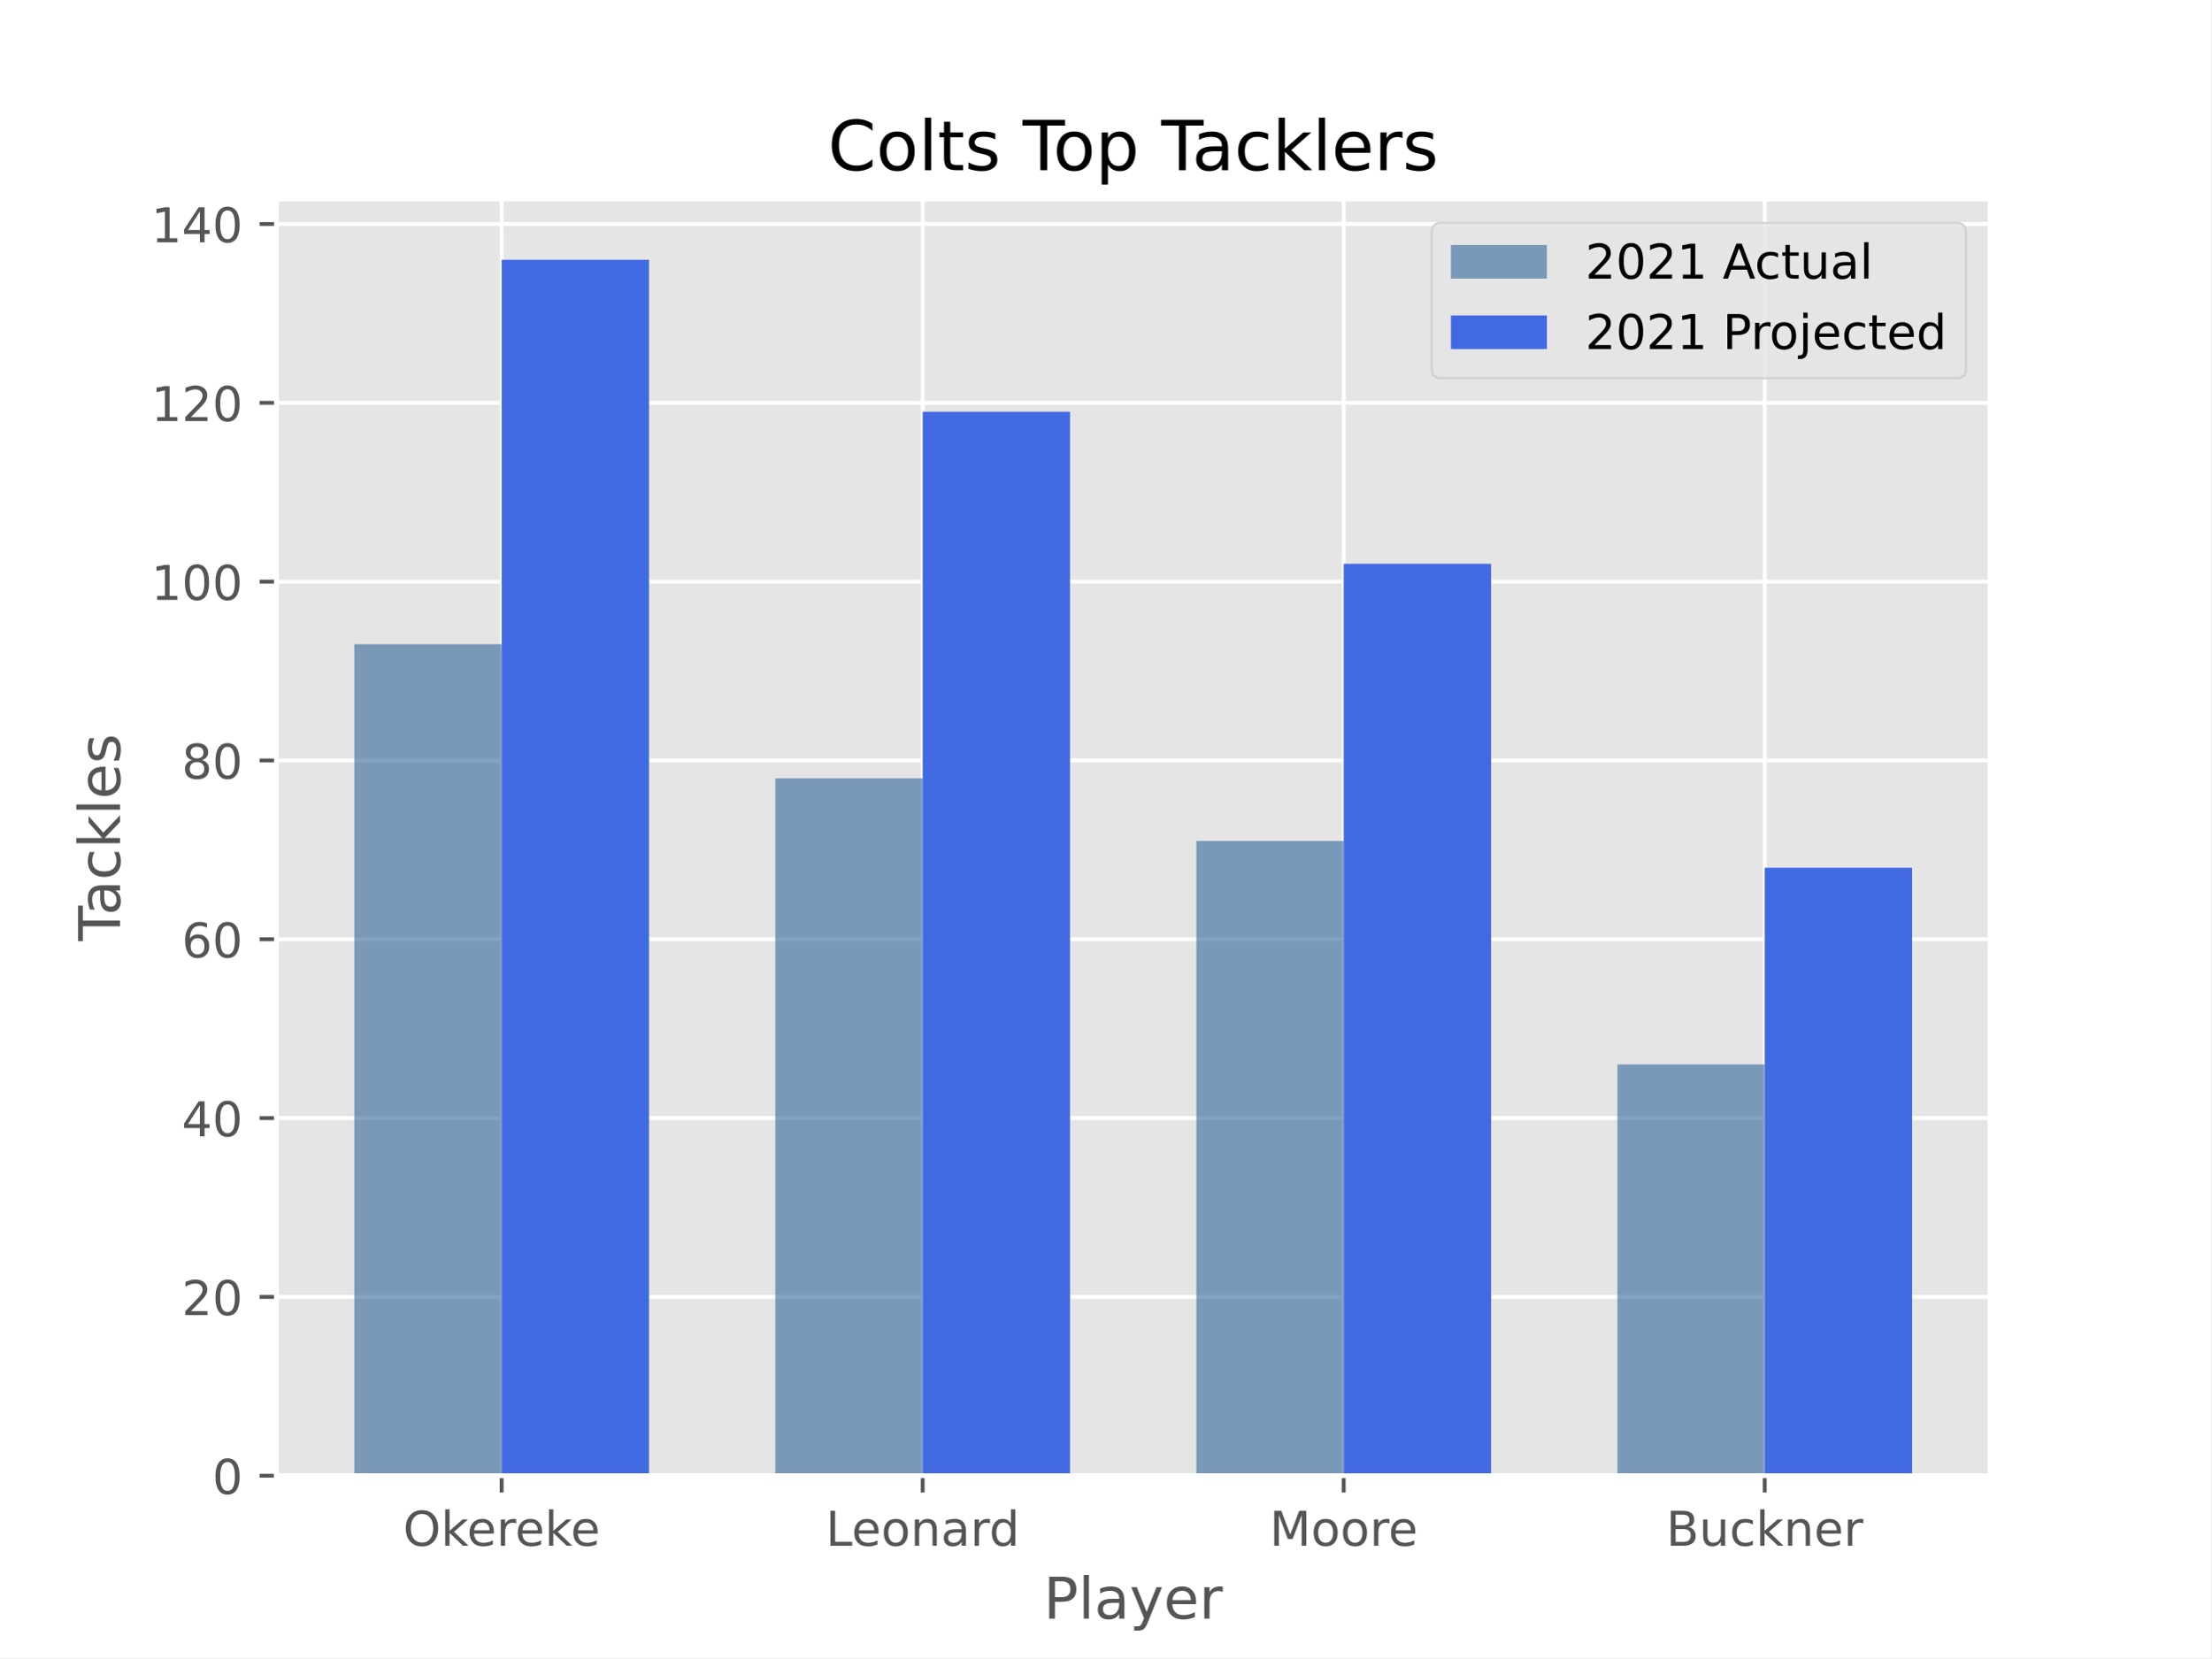
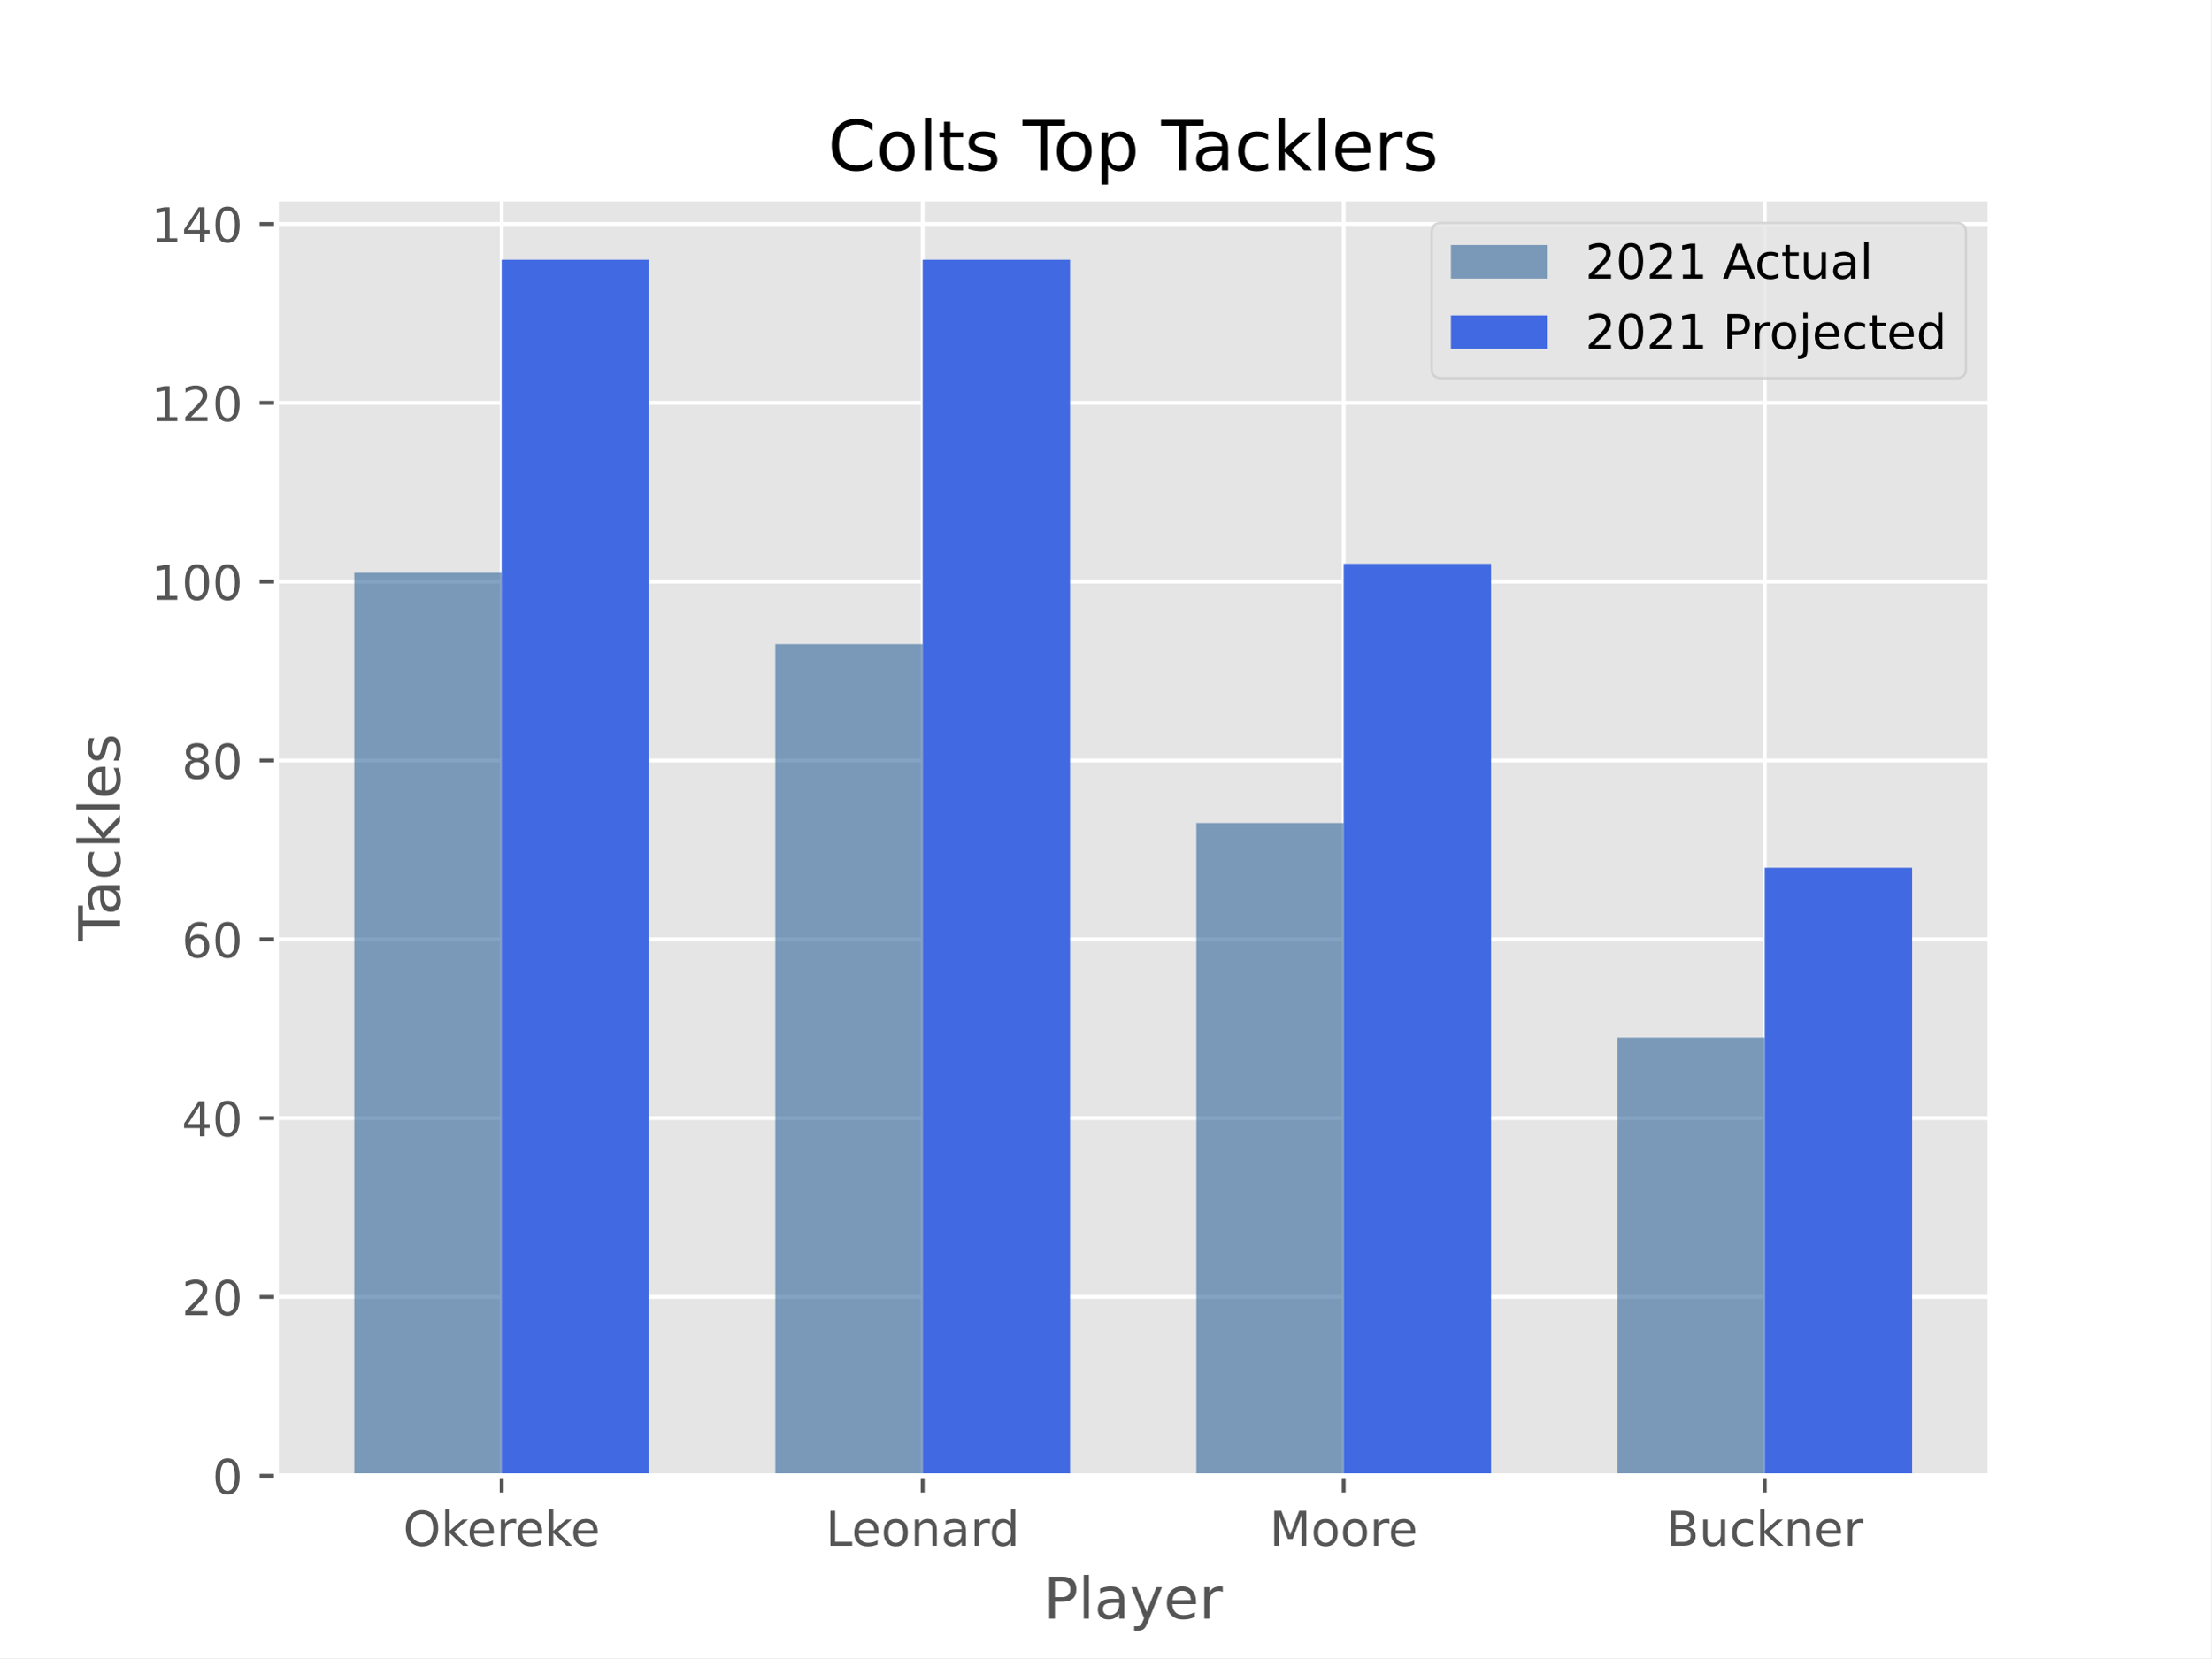
<svg xmlns="http://www.w3.org/2000/svg" xmlns:xlink="http://www.w3.org/1999/xlink" height="345.6pt" version="1.1" viewBox="0 0 460.8 345.6" width="460.8pt">
  <defs>
    <style type="text/css">*{stroke-linecap:butt;stroke-linejoin:round;}</style>
  </defs>
  <g id="figure_1">
    <g id="patch_1">
      <path d="M 0 345.6  L 460.8 345.6  L 460.8 0  L 0 0  z " style="fill:#ffffff;" />
    </g>
    <g id="axes_1">
      <g id="patch_2">
        <path d="M 57.6 307.584  L 414.72 307.584  L 414.72 41.472  L 57.6 41.472  z " style="fill:#e5e5e5;" />
      </g>
      <g id="matplotlib.axis_1">
        <g id="xtick_1">
          <g id="line2d_1">
-             <path clip-path="url(#p58027a2178)" d="M 104.543 307.584  L 104.543 41.472  " style="fill:none;stroke:#ffffff;stroke-linecap:square;stroke-width:0.8;" />
+             <path clip-path="url(#p9609e376b4)" d="M 104.543 307.584  L 104.543 41.472  " style="fill:none;stroke:#ffffff;stroke-linecap:square;stroke-width:0.8;" />
          </g>
          <g id="line2d_2">
            <defs>
-               <path d="M 0 0  L 0 3.5  " id="m2577debb66" style="stroke:#555555;stroke-width:0.8;" />
-             </defs>
-             <g>
-               <use style="fill:#555555;stroke:#555555;stroke-width:0.8;" x="104.543" xlink:href="#m2577debb66" y="307.584" />
+               <path d="M 0 0  L 0 3.5  " id="mc5995ae9bc" style="stroke:#555555;stroke-width:0.8;" />
+             </defs>
+             <g>
+               <use style="fill:#555555;stroke:#555555;stroke-width:0.8;" x="104.543" xlink:href="#mc5995ae9bc" y="307.584" />
            </g>
          </g>
          <g id="text_1">
            <g style="fill:#555555;" transform="translate(84.00657 322.1824)scale(0.1 -0.1)">
              <defs>
                <path d="M 2522 4238  Q 1834 4238 1429 3725  Q 1025 3213 1025 2328  Q 1025 1447 1429 934  Q 1834 422 2522 422  Q 3209 422 3611 934  Q 4013 1447 4013 2328  Q 4013 3213 3611 3725  Q 3209 4238 2522 4238  z M 2522 4750  Q 3503 4750 4090 4092  Q 4678 3434 4678 2328  Q 4678 1225 4090 567  Q 3503 -91 2522 -91  Q 1538 -91 948 565  Q 359 1222 359 2328  Q 359 3434 948 4092  Q 1538 4750 2522 4750  z " id="DejaVuSans-4f" transform="scale(0.015625)" />
                <path d="M 581 4863  L 1159 4863  L 1159 1991  L 2875 3500  L 3609 3500  L 1753 1863  L 3688 0  L 2938 0  L 1159 1709  L 1159 0  L 581 0  L 581 4863  z " id="DejaVuSans-6b" transform="scale(0.015625)" />
                <path d="M 3597 1894  L 3597 1613  L 953 1613  Q 991 1019 1311 708  Q 1631 397 2203 397  Q 2534 397 2845 478  Q 3156 559 3463 722  L 3463 178  Q 3153 47 2828 -22  Q 2503 -91 2169 -91  Q 1331 -91 842 396  Q 353 884 353 1716  Q 353 2575 817 3079  Q 1281 3584 2069 3584  Q 2775 3584 3186 3129  Q 3597 2675 3597 1894  z M 3022 2063  Q 3016 2534 2758 2815  Q 2500 3097 2075 3097  Q 1594 3097 1305 2825  Q 1016 2553 972 2059  L 3022 2063  z " id="DejaVuSans-65" transform="scale(0.015625)" />
                <path d="M 2631 2963  Q 2534 3019 2420 3045  Q 2306 3072 2169 3072  Q 1681 3072 1420 2755  Q 1159 2438 1159 1844  L 1159 0  L 581 0  L 581 3500  L 1159 3500  L 1159 2956  Q 1341 3275 1631 3429  Q 1922 3584 2338 3584  Q 2397 3584 2469 3576  Q 2541 3569 2628 3553  L 2631 2963  z " id="DejaVuSans-72" transform="scale(0.015625)" />
              </defs>
              <use xlink:href="#DejaVuSans-4f" />
              <use x="78.711" xlink:href="#DejaVuSans-6b" />
              <use x="132.996" xlink:href="#DejaVuSans-65" />
              <use x="194.52" xlink:href="#DejaVuSans-72" />
              <use x="233.383" xlink:href="#DejaVuSans-65" />
              <use x="294.906" xlink:href="#DejaVuSans-6b" />
              <use x="349.191" xlink:href="#DejaVuSans-65" />
            </g>
          </g>
        </g>
        <g id="xtick_2">
          <g id="line2d_3">
-             <path clip-path="url(#p58027a2178)" d="M 192.288 307.584  L 192.288 41.472  " style="fill:none;stroke:#ffffff;stroke-linecap:square;stroke-width:0.8;" />
+             <path clip-path="url(#p9609e376b4)" d="M 192.288 307.584  L 192.288 41.472  " style="fill:none;stroke:#ffffff;stroke-linecap:square;stroke-width:0.8;" />
          </g>
          <g id="line2d_4">
            <g>
-               <use style="fill:#555555;stroke:#555555;stroke-width:0.8;" x="192.288" xlink:href="#m2577debb66" y="307.584" />
+               <use style="fill:#555555;stroke:#555555;stroke-width:0.8;" x="192.288" xlink:href="#mc5995ae9bc" y="307.584" />
            </g>
          </g>
          <g id="text_2">
            <g style="fill:#555555;" transform="translate(172.0784 322.1824)scale(0.1 -0.1)">
              <defs>
                <path d="M 628 4666  L 1259 4666  L 1259 531  L 3531 531  L 3531 0  L 628 0  L 628 4666  z " id="DejaVuSans-4c" transform="scale(0.015625)" />
                <path d="M 1959 3097  Q 1497 3097 1228 2736  Q 959 2375 959 1747  Q 959 1119 1226 758  Q 1494 397 1959 397  Q 2419 397 2687 759  Q 2956 1122 2956 1747  Q 2956 2369 2687 2733  Q 2419 3097 1959 3097  z M 1959 3584  Q 2709 3584 3137 3096  Q 3566 2609 3566 1747  Q 3566 888 3137 398  Q 2709 -91 1959 -91  Q 1206 -91 779 398  Q 353 888 353 1747  Q 353 2609 779 3096  Q 1206 3584 1959 3584  z " id="DejaVuSans-6f" transform="scale(0.015625)" />
                <path d="M 3513 2113  L 3513 0  L 2938 0  L 2938 2094  Q 2938 2591 2744 2837  Q 2550 3084 2163 3084  Q 1697 3084 1428 2787  Q 1159 2491 1159 1978  L 1159 0  L 581 0  L 581 3500  L 1159 3500  L 1159 2956  Q 1366 3272 1645 3428  Q 1925 3584 2291 3584  Q 2894 3584 3203 3211  Q 3513 2838 3513 2113  z " id="DejaVuSans-6e" transform="scale(0.015625)" />
                <path d="M 2194 1759  Q 1497 1759 1228 1600  Q 959 1441 959 1056  Q 959 750 1161 570  Q 1363 391 1709 391  Q 2188 391 2477 730  Q 2766 1069 2766 1631  L 2766 1759  L 2194 1759  z M 3341 1997  L 3341 0  L 2766 0  L 2766 531  Q 2569 213 2275 61  Q 1981 -91 1556 -91  Q 1019 -91 701 211  Q 384 513 384 1019  Q 384 1609 779 1909  Q 1175 2209 1959 2209  L 2766 2209  L 2766 2266  Q 2766 2663 2505 2880  Q 2244 3097 1772 3097  Q 1472 3097 1187 3025  Q 903 2953 641 2809  L 641 3341  Q 956 3463 1253 3523  Q 1550 3584 1831 3584  Q 2591 3584 2966 3190  Q 3341 2797 3341 1997  z " id="DejaVuSans-61" transform="scale(0.015625)" />
                <path d="M 2906 2969  L 2906 4863  L 3481 4863  L 3481 0  L 2906 0  L 2906 525  Q 2725 213 2448 61  Q 2172 -91 1784 -91  Q 1150 -91 751 415  Q 353 922 353 1747  Q 353 2572 751 3078  Q 1150 3584 1784 3584  Q 2172 3584 2448 3432  Q 2725 3281 2906 2969  z M 947 1747  Q 947 1113 1208 752  Q 1469 391 1925 391  Q 2381 391 2643 752  Q 2906 1113 2906 1747  Q 2906 2381 2643 2742  Q 2381 3103 1925 3103  Q 1469 3103 1208 2742  Q 947 2381 947 1747  z " id="DejaVuSans-64" transform="scale(0.015625)" />
              </defs>
              <use xlink:href="#DejaVuSans-4c" />
              <use x="53.963" xlink:href="#DejaVuSans-65" />
              <use x="115.486" xlink:href="#DejaVuSans-6f" />
              <use x="176.668" xlink:href="#DejaVuSans-6e" />
              <use x="240.047" xlink:href="#DejaVuSans-61" />
              <use x="301.326" xlink:href="#DejaVuSans-72" />
              <use x="340.689" xlink:href="#DejaVuSans-64" />
            </g>
          </g>
        </g>
        <g id="xtick_3">
          <g id="line2d_5">
-             <path clip-path="url(#p58027a2178)" d="M 280.032 307.584  L 280.032 41.472  " style="fill:none;stroke:#ffffff;stroke-linecap:square;stroke-width:0.8;" />
+             <path clip-path="url(#p9609e376b4)" d="M 280.032 307.584  L 280.032 41.472  " style="fill:none;stroke:#ffffff;stroke-linecap:square;stroke-width:0.8;" />
          </g>
          <g id="line2d_6">
            <g>
-               <use style="fill:#555555;stroke:#555555;stroke-width:0.8;" x="280.032" xlink:href="#m2577debb66" y="307.584" />
+               <use style="fill:#555555;stroke:#555555;stroke-width:0.8;" x="280.032" xlink:href="#mc5995ae9bc" y="307.584" />
            </g>
          </g>
          <g id="text_3">
            <g style="fill:#555555;" transform="translate(264.5799 322.1824)scale(0.1 -0.1)">
              <defs>
                <path d="M 628 4666  L 1569 4666  L 2759 1491  L 3956 4666  L 4897 4666  L 4897 0  L 4281 0  L 4281 4097  L 3078 897  L 2444 897  L 1241 4097  L 1241 0  L 628 0  L 628 4666  z " id="DejaVuSans-4d" transform="scale(0.015625)" />
              </defs>
              <use xlink:href="#DejaVuSans-4d" />
              <use x="86.279" xlink:href="#DejaVuSans-6f" />
              <use x="147.461" xlink:href="#DejaVuSans-6f" />
              <use x="208.643" xlink:href="#DejaVuSans-72" />
              <use x="247.506" xlink:href="#DejaVuSans-65" />
            </g>
          </g>
        </g>
        <g id="xtick_4">
          <g id="line2d_7">
-             <path clip-path="url(#p58027a2178)" d="M 367.777 307.584  L 367.777 41.472  " style="fill:none;stroke:#ffffff;stroke-linecap:square;stroke-width:0.8;" />
+             <path clip-path="url(#p9609e376b4)" d="M 367.777 307.584  L 367.777 41.472  " style="fill:none;stroke:#ffffff;stroke-linecap:square;stroke-width:0.8;" />
          </g>
          <g id="line2d_8">
            <g>
-               <use style="fill:#555555;stroke:#555555;stroke-width:0.8;" x="367.777" xlink:href="#m2577debb66" y="307.584" />
+               <use style="fill:#555555;stroke:#555555;stroke-width:0.8;" x="367.777" xlink:href="#mc5995ae9bc" y="307.584" />
            </g>
          </g>
          <g id="text_4">
            <g style="fill:#555555;" transform="translate(347.2322 322.1824)scale(0.1 -0.1)">
              <defs>
                <path d="M 1259 2228  L 1259 519  L 2272 519  Q 2781 519 3026 730  Q 3272 941 3272 1375  Q 3272 1813 3026 2020  Q 2781 2228 2272 2228  L 1259 2228  z M 1259 4147  L 1259 2741  L 2194 2741  Q 2656 2741 2882 2914  Q 3109 3088 3109 3444  Q 3109 3797 2882 3972  Q 2656 4147 2194 4147  L 1259 4147  z M 628 4666  L 2241 4666  Q 2963 4666 3353 4366  Q 3744 4066 3744 3513  Q 3744 3084 3544 2831  Q 3344 2578 2956 2516  Q 3422 2416 3680 2098  Q 3938 1781 3938 1306  Q 3938 681 3513 340  Q 3088 0 2303 0  L 628 0  L 628 4666  z " id="DejaVuSans-42" transform="scale(0.015625)" />
                <path d="M 544 1381  L 544 3500  L 1119 3500  L 1119 1403  Q 1119 906 1312 657  Q 1506 409 1894 409  Q 2359 409 2629 706  Q 2900 1003 2900 1516  L 2900 3500  L 3475 3500  L 3475 0  L 2900 0  L 2900 538  Q 2691 219 2414 64  Q 2138 -91 1772 -91  Q 1169 -91 856 284  Q 544 659 544 1381  z M 1991 3584  L 1991 3584  z " id="DejaVuSans-75" transform="scale(0.015625)" />
                <path d="M 3122 3366  L 3122 2828  Q 2878 2963 2633 3030  Q 2388 3097 2138 3097  Q 1578 3097 1268 2742  Q 959 2388 959 1747  Q 959 1106 1268 751  Q 1578 397 2138 397  Q 2388 397 2633 464  Q 2878 531 3122 666  L 3122 134  Q 2881 22 2623 -34  Q 2366 -91 2075 -91  Q 1284 -91 818 406  Q 353 903 353 1747  Q 353 2603 823 3093  Q 1294 3584 2113 3584  Q 2378 3584 2631 3529  Q 2884 3475 3122 3366  z " id="DejaVuSans-63" transform="scale(0.015625)" />
              </defs>
              <use xlink:href="#DejaVuSans-42" />
              <use x="68.604" xlink:href="#DejaVuSans-75" />
              <use x="131.982" xlink:href="#DejaVuSans-63" />
              <use x="186.963" xlink:href="#DejaVuSans-6b" />
              <use x="244.873" xlink:href="#DejaVuSans-6e" />
              <use x="308.252" xlink:href="#DejaVuSans-65" />
              <use x="369.775" xlink:href="#DejaVuSans-72" />
            </g>
          </g>
        </g>
        <g id="text_5">
          <g style="fill:#555555;" transform="translate(217.4888 337.3802)scale(0.12 -0.12)">
            <defs>
              <path d="M 1259 4147  L 1259 2394  L 2053 2394  Q 2494 2394 2734 2622  Q 2975 2850 2975 3272  Q 2975 3691 2734 3919  Q 2494 4147 2053 4147  L 1259 4147  z M 628 4666  L 2053 4666  Q 2838 4666 3239 4311  Q 3641 3956 3641 3272  Q 3641 2581 3239 2228  Q 2838 1875 2053 1875  L 1259 1875  L 1259 0  L 628 0  L 628 4666  z " id="DejaVuSans-50" transform="scale(0.015625)" />
              <path d="M 603 4863  L 1178 4863  L 1178 0  L 603 0  L 603 4863  z " id="DejaVuSans-6c" transform="scale(0.015625)" />
              <path d="M 2059 -325  Q 1816 -950 1584 -1140  Q 1353 -1331 966 -1331  L 506 -1331  L 506 -850  L 844 -850  Q 1081 -850 1212 -737  Q 1344 -625 1503 -206  L 1606 56  L 191 3500  L 800 3500  L 1894 763  L 2988 3500  L 3597 3500  L 2059 -325  z " id="DejaVuSans-79" transform="scale(0.015625)" />
            </defs>
            <use xlink:href="#DejaVuSans-50" />
            <use x="60.303" xlink:href="#DejaVuSans-6c" />
            <use x="88.086" xlink:href="#DejaVuSans-61" />
            <use x="149.365" xlink:href="#DejaVuSans-79" />
            <use x="208.545" xlink:href="#DejaVuSans-65" />
            <use x="270.068" xlink:href="#DejaVuSans-72" />
          </g>
        </g>
      </g>
      <g id="matplotlib.axis_2">
        <g id="ytick_1">
          <g id="line2d_9">
-             <path clip-path="url(#p58027a2178)" d="M 57.6 307.584  L 414.72 307.584  " style="fill:none;stroke:#ffffff;stroke-linecap:square;stroke-width:0.8;" />
+             <path clip-path="url(#p9609e376b4)" d="M 57.6 307.584  L 414.72 307.584  " style="fill:none;stroke:#ffffff;stroke-linecap:square;stroke-width:0.8;" />
          </g>
          <g id="line2d_10">
            <defs>
-               <path d="M 0 0  L -3.5 0  " id="m1e5f258a0e" style="stroke:#555555;stroke-width:0.8;" />
-             </defs>
-             <g>
-               <use style="fill:#555555;stroke:#555555;stroke-width:0.8;" x="57.6" xlink:href="#m1e5f258a0e" y="307.584" />
+               <path d="M 0 0  L -3.5 0  " id="md5889bb50a" style="stroke:#555555;stroke-width:0.8;" />
+             </defs>
+             <g>
+               <use style="fill:#555555;stroke:#555555;stroke-width:0.8;" x="57.6" xlink:href="#md5889bb50a" y="307.584" />
            </g>
          </g>
          <g id="text_6">
            <g style="fill:#555555;" transform="translate(44.2375 311.3832)scale(0.1 -0.1)">
              <defs>
                <path d="M 2034 4250  Q 1547 4250 1301 3770  Q 1056 3291 1056 2328  Q 1056 1369 1301 889  Q 1547 409 2034 409  Q 2525 409 2770 889  Q 3016 1369 3016 2328  Q 3016 3291 2770 3770  Q 2525 4250 2034 4250  z M 2034 4750  Q 2819 4750 3233 4129  Q 3647 3509 3647 2328  Q 3647 1150 3233 529  Q 2819 -91 2034 -91  Q 1250 -91 836 529  Q 422 1150 422 2328  Q 422 3509 836 4129  Q 1250 4750 2034 4750  z " id="DejaVuSans-30" transform="scale(0.015625)" />
              </defs>
              <use xlink:href="#DejaVuSans-30" />
            </g>
          </g>
        </g>
        <g id="ytick_2">
          <g id="line2d_11">
-             <path clip-path="url(#p58027a2178)" d="M 57.6 270.313  L 414.72 270.313  " style="fill:none;stroke:#ffffff;stroke-linecap:square;stroke-width:0.8;" />
+             <path clip-path="url(#p9609e376b4)" d="M 57.6 270.313  L 414.72 270.313  " style="fill:none;stroke:#ffffff;stroke-linecap:square;stroke-width:0.8;" />
          </g>
          <g id="line2d_12">
            <g>
-               <use style="fill:#555555;stroke:#555555;stroke-width:0.8;" x="57.6" xlink:href="#m1e5f258a0e" y="270.313" />
+               <use style="fill:#555555;stroke:#555555;stroke-width:0.8;" x="57.6" xlink:href="#md5889bb50a" y="270.313" />
            </g>
          </g>
          <g id="text_7">
            <g style="fill:#555555;" transform="translate(37.875 274.1126)scale(0.1 -0.1)">
              <defs>
                <path d="M 1228 531  L 3431 531  L 3431 0  L 469 0  L 469 531  Q 828 903 1448 1529  Q 2069 2156 2228 2338  Q 2531 2678 2651 2914  Q 2772 3150 2772 3378  Q 2772 3750 2511 3984  Q 2250 4219 1831 4219  Q 1534 4219 1204 4116  Q 875 4013 500 3803  L 500 4441  Q 881 4594 1212 4672  Q 1544 4750 1819 4750  Q 2544 4750 2975 4387  Q 3406 4025 3406 3419  Q 3406 3131 3298 2873  Q 3191 2616 2906 2266  Q 2828 2175 2409 1742  Q 1991 1309 1228 531  z " id="DejaVuSans-32" transform="scale(0.015625)" />
              </defs>
              <use xlink:href="#DejaVuSans-32" />
              <use x="63.623" xlink:href="#DejaVuSans-30" />
            </g>
          </g>
        </g>
        <g id="ytick_3">
          <g id="line2d_13">
-             <path clip-path="url(#p58027a2178)" d="M 57.6 233.043  L 414.72 233.043  " style="fill:none;stroke:#ffffff;stroke-linecap:square;stroke-width:0.8;" />
+             <path clip-path="url(#p9609e376b4)" d="M 57.6 233.043  L 414.72 233.043  " style="fill:none;stroke:#ffffff;stroke-linecap:square;stroke-width:0.8;" />
          </g>
          <g id="line2d_14">
            <g>
-               <use style="fill:#555555;stroke:#555555;stroke-width:0.8;" x="57.6" xlink:href="#m1e5f258a0e" y="233.043" />
+               <use style="fill:#555555;stroke:#555555;stroke-width:0.8;" x="57.6" xlink:href="#md5889bb50a" y="233.043" />
            </g>
          </g>
          <g id="text_8">
            <g style="fill:#555555;" transform="translate(37.875 236.842)scale(0.1 -0.1)">
              <defs>
                <path d="M 2419 4116  L 825 1625  L 2419 1625  L 2419 4116  z M 2253 4666  L 3047 4666  L 3047 1625  L 3713 1625  L 3713 1100  L 3047 1100  L 3047 0  L 2419 0  L 2419 1100  L 313 1100  L 313 1709  L 2253 4666  z " id="DejaVuSans-34" transform="scale(0.015625)" />
              </defs>
              <use xlink:href="#DejaVuSans-34" />
              <use x="63.623" xlink:href="#DejaVuSans-30" />
            </g>
          </g>
        </g>
        <g id="ytick_4">
          <g id="line2d_15">
-             <path clip-path="url(#p58027a2178)" d="M 57.6 195.772  L 414.72 195.772  " style="fill:none;stroke:#ffffff;stroke-linecap:square;stroke-width:0.8;" />
+             <path clip-path="url(#p9609e376b4)" d="M 57.6 195.772  L 414.72 195.772  " style="fill:none;stroke:#ffffff;stroke-linecap:square;stroke-width:0.8;" />
          </g>
          <g id="line2d_16">
            <g>
-               <use style="fill:#555555;stroke:#555555;stroke-width:0.8;" x="57.6" xlink:href="#m1e5f258a0e" y="195.772" />
+               <use style="fill:#555555;stroke:#555555;stroke-width:0.8;" x="57.6" xlink:href="#md5889bb50a" y="195.772" />
            </g>
          </g>
          <g id="text_9">
            <g style="fill:#555555;" transform="translate(37.875 199.5715)scale(0.1 -0.1)">
              <defs>
                <path d="M 2113 2584  Q 1688 2584 1439 2293  Q 1191 2003 1191 1497  Q 1191 994 1439 701  Q 1688 409 2113 409  Q 2538 409 2786 701  Q 3034 994 3034 1497  Q 3034 2003 2786 2293  Q 2538 2584 2113 2584  z M 3366 4563  L 3366 3988  Q 3128 4100 2886 4159  Q 2644 4219 2406 4219  Q 1781 4219 1451 3797  Q 1122 3375 1075 2522  Q 1259 2794 1537 2939  Q 1816 3084 2150 3084  Q 2853 3084 3261 2657  Q 3669 2231 3669 1497  Q 3669 778 3244 343  Q 2819 -91 2113 -91  Q 1303 -91 875 529  Q 447 1150 447 2328  Q 447 3434 972 4092  Q 1497 4750 2381 4750  Q 2619 4750 2861 4703  Q 3103 4656 3366 4563  z " id="DejaVuSans-36" transform="scale(0.015625)" />
              </defs>
              <use xlink:href="#DejaVuSans-36" />
              <use x="63.623" xlink:href="#DejaVuSans-30" />
            </g>
          </g>
        </g>
        <g id="ytick_5">
          <g id="line2d_17">
-             <path clip-path="url(#p58027a2178)" d="M 57.6 158.502  L 414.72 158.502  " style="fill:none;stroke:#ffffff;stroke-linecap:square;stroke-width:0.8;" />
+             <path clip-path="url(#p9609e376b4)" d="M 57.6 158.502  L 414.72 158.502  " style="fill:none;stroke:#ffffff;stroke-linecap:square;stroke-width:0.8;" />
          </g>
          <g id="line2d_18">
            <g>
-               <use style="fill:#555555;stroke:#555555;stroke-width:0.8;" x="57.6" xlink:href="#m1e5f258a0e" y="158.502" />
+               <use style="fill:#555555;stroke:#555555;stroke-width:0.8;" x="57.6" xlink:href="#md5889bb50a" y="158.502" />
            </g>
          </g>
          <g id="text_10">
            <g style="fill:#555555;" transform="translate(37.875 162.3009)scale(0.1 -0.1)">
              <defs>
                <path d="M 2034 2216  Q 1584 2216 1326 1975  Q 1069 1734 1069 1313  Q 1069 891 1326 650  Q 1584 409 2034 409  Q 2484 409 2743 651  Q 3003 894 3003 1313  Q 3003 1734 2745 1975  Q 2488 2216 2034 2216  z M 1403 2484  Q 997 2584 770 2862  Q 544 3141 544 3541  Q 544 4100 942 4425  Q 1341 4750 2034 4750  Q 2731 4750 3128 4425  Q 3525 4100 3525 3541  Q 3525 3141 3298 2862  Q 3072 2584 2669 2484  Q 3125 2378 3379 2068  Q 3634 1759 3634 1313  Q 3634 634 3220 271  Q 2806 -91 2034 -91  Q 1263 -91 848 271  Q 434 634 434 1313  Q 434 1759 690 2068  Q 947 2378 1403 2484  z M 1172 3481  Q 1172 3119 1398 2916  Q 1625 2713 2034 2713  Q 2441 2713 2670 2916  Q 2900 3119 2900 3481  Q 2900 3844 2670 4047  Q 2441 4250 2034 4250  Q 1625 4250 1398 4047  Q 1172 3844 1172 3481  z " id="DejaVuSans-38" transform="scale(0.015625)" />
              </defs>
              <use xlink:href="#DejaVuSans-38" />
              <use x="63.623" xlink:href="#DejaVuSans-30" />
            </g>
          </g>
        </g>
        <g id="ytick_6">
          <g id="line2d_19">
-             <path clip-path="url(#p58027a2178)" d="M 57.6 121.231  L 414.72 121.231  " style="fill:none;stroke:#ffffff;stroke-linecap:square;stroke-width:0.8;" />
+             <path clip-path="url(#p9609e376b4)" d="M 57.6 121.231  L 414.72 121.231  " style="fill:none;stroke:#ffffff;stroke-linecap:square;stroke-width:0.8;" />
          </g>
          <g id="line2d_20">
            <g>
-               <use style="fill:#555555;stroke:#555555;stroke-width:0.8;" x="57.6" xlink:href="#m1e5f258a0e" y="121.231" />
+               <use style="fill:#555555;stroke:#555555;stroke-width:0.8;" x="57.6" xlink:href="#md5889bb50a" y="121.231" />
            </g>
          </g>
          <g id="text_11">
            <g style="fill:#555555;" transform="translate(31.5125 125.0303)scale(0.1 -0.1)">
              <defs>
                <path d="M 794 531  L 1825 531  L 1825 4091  L 703 3866  L 703 4441  L 1819 4666  L 2450 4666  L 2450 531  L 3481 531  L 3481 0  L 794 0  L 794 531  z " id="DejaVuSans-31" transform="scale(0.015625)" />
              </defs>
              <use xlink:href="#DejaVuSans-31" />
              <use x="63.623" xlink:href="#DejaVuSans-30" />
              <use x="127.246" xlink:href="#DejaVuSans-30" />
            </g>
          </g>
        </g>
        <g id="ytick_7">
          <g id="line2d_21">
-             <path clip-path="url(#p58027a2178)" d="M 57.6 83.96  L 414.72 83.96  " style="fill:none;stroke:#ffffff;stroke-linecap:square;stroke-width:0.8;" />
+             <path clip-path="url(#p9609e376b4)" d="M 57.6 83.96  L 414.72 83.96  " style="fill:none;stroke:#ffffff;stroke-linecap:square;stroke-width:0.8;" />
          </g>
          <g id="line2d_22">
            <g>
-               <use style="fill:#555555;stroke:#555555;stroke-width:0.8;" x="57.6" xlink:href="#m1e5f258a0e" y="83.96" />
+               <use style="fill:#555555;stroke:#555555;stroke-width:0.8;" x="57.6" xlink:href="#md5889bb50a" y="83.96" />
            </g>
          </g>
          <g id="text_12">
            <g style="fill:#555555;" transform="translate(31.5125 87.75969)scale(0.1 -0.1)">
              <use xlink:href="#DejaVuSans-31" />
              <use x="63.623" xlink:href="#DejaVuSans-32" />
              <use x="127.246" xlink:href="#DejaVuSans-30" />
            </g>
          </g>
        </g>
        <g id="ytick_8">
          <g id="line2d_23">
-             <path clip-path="url(#p58027a2178)" d="M 57.6 46.69  L 414.72 46.69  " style="fill:none;stroke:#ffffff;stroke-linecap:square;stroke-width:0.8;" />
+             <path clip-path="url(#p9609e376b4)" d="M 57.6 46.69  L 414.72 46.69  " style="fill:none;stroke:#ffffff;stroke-linecap:square;stroke-width:0.8;" />
          </g>
          <g id="line2d_24">
            <g>
-               <use style="fill:#555555;stroke:#555555;stroke-width:0.8;" x="57.6" xlink:href="#m1e5f258a0e" y="46.69" />
+               <use style="fill:#555555;stroke:#555555;stroke-width:0.8;" x="57.6" xlink:href="#md5889bb50a" y="46.69" />
            </g>
          </g>
          <g id="text_13">
            <g style="fill:#555555;" transform="translate(31.5125 50.4891)scale(0.1 -0.1)">
              <use xlink:href="#DejaVuSans-31" />
              <use x="63.623" xlink:href="#DejaVuSans-34" />
              <use x="127.246" xlink:href="#DejaVuSans-30" />
            </g>
          </g>
        </g>
        <g id="text_14">
          <g style="fill:#555555;" transform="translate(25.01687 196.1374)rotate(-90)scale(0.12 -0.12)">
            <defs>
              <path d="M -19 4666  L 3928 4666  L 3928 4134  L 2272 4134  L 2272 0  L 1638 0  L 1638 4134  L -19 4134  L -19 4666  z " id="DejaVuSans-54" transform="scale(0.015625)" />
              <path d="M 2834 3397  L 2834 2853  Q 2591 2978 2328 3040  Q 2066 3103 1784 3103  Q 1356 3103 1142 2972  Q 928 2841 928 2578  Q 928 2378 1081 2264  Q 1234 2150 1697 2047  L 1894 2003  Q 2506 1872 2764 1633  Q 3022 1394 3022 966  Q 3022 478 2636 193  Q 2250 -91 1575 -91  Q 1294 -91 989 -36  Q 684 19 347 128  L 347 722  Q 666 556 975 473  Q 1284 391 1588 391  Q 1994 391 2212 530  Q 2431 669 2431 922  Q 2431 1156 2273 1281  Q 2116 1406 1581 1522  L 1381 1569  Q 847 1681 609 1914  Q 372 2147 372 2553  Q 372 3047 722 3315  Q 1072 3584 1716 3584  Q 2034 3584 2315 3537  Q 2597 3491 2834 3397  z " id="DejaVuSans-73" transform="scale(0.015625)" />
            </defs>
            <use xlink:href="#DejaVuSans-54" />
            <use x="44.584" xlink:href="#DejaVuSans-61" />
            <use x="105.863" xlink:href="#DejaVuSans-63" />
            <use x="160.844" xlink:href="#DejaVuSans-6b" />
            <use x="218.754" xlink:href="#DejaVuSans-6c" />
            <use x="246.537" xlink:href="#DejaVuSans-65" />
            <use x="308.061" xlink:href="#DejaVuSans-73" />
          </g>
        </g>
      </g>
      <g id="patch_3">
-         <path clip-path="url(#p58027a2178)" d="M 73.833 307.584  L 104.543 307.584  L 104.543 134.276  L 73.833 134.276  z " style="fill:#336699;fill-opacity:0.6;" />
+         <path clip-path="url(#p9609e376b4)" d="M 73.833 307.584  L 104.543 307.584  L 104.543 119.368  L 73.833 119.368  z " style="fill:#336699;fill-opacity:0.6;" />
      </g>
      <g id="patch_4">
-         <path clip-path="url(#p58027a2178)" d="M 161.577 307.584  L 192.288 307.584  L 192.288 162.229  L 161.577 162.229  z " style="fill:#336699;fill-opacity:0.6;" />
+         <path clip-path="url(#p9609e376b4)" d="M 161.577 307.584  L 192.288 307.584  L 192.288 134.276  L 161.577 134.276  z " style="fill:#336699;fill-opacity:0.6;" />
      </g>
      <g id="patch_5">
-         <path clip-path="url(#p58027a2178)" d="M 249.322 307.584  L 280.032 307.584  L 280.032 175.273  L 249.322 175.273  z " style="fill:#336699;fill-opacity:0.6;" />
+         <path clip-path="url(#p9609e376b4)" d="M 249.322 307.584  L 280.032 307.584  L 280.032 171.546  L 249.322 171.546  z " style="fill:#336699;fill-opacity:0.6;" />
      </g>
      <g id="patch_6">
-         <path clip-path="url(#p58027a2178)" d="M 337.066 307.584  L 367.777 307.584  L 367.777 221.862  L 337.066 221.862  z " style="fill:#336699;fill-opacity:0.6;" />
+         <path clip-path="url(#p9609e376b4)" d="M 337.066 307.584  L 367.777 307.584  L 367.777 216.271  L 337.066 216.271  z " style="fill:#336699;fill-opacity:0.6;" />
      </g>
      <g id="patch_7">
-         <path clip-path="url(#p58027a2178)" d="M 104.543 307.584  L 135.254 307.584  L 135.254 54.144  L 104.543 54.144  z " style="fill:#4169e1;" />
+         <path clip-path="url(#p9609e376b4)" d="M 104.543 307.584  L 135.254 307.584  L 135.254 54.144  L 104.543 54.144  z " style="fill:#4169e1;" />
      </g>
      <g id="patch_8">
-         <path clip-path="url(#p58027a2178)" d="M 192.288 307.584  L 222.998 307.584  L 222.998 85.824  L 192.288 85.824  z " style="fill:#4169e1;" />
+         <path clip-path="url(#p9609e376b4)" d="M 192.288 307.584  L 222.998 307.584  L 222.998 54.144  L 192.288 54.144  z " style="fill:#4169e1;" />
      </g>
      <g id="patch_9">
-         <path clip-path="url(#p58027a2178)" d="M 280.032 307.584  L 310.743 307.584  L 310.743 117.504  L 280.032 117.504  z " style="fill:#4169e1;" />
+         <path clip-path="url(#p9609e376b4)" d="M 280.032 307.584  L 310.743 307.584  L 310.743 117.504  L 280.032 117.504  z " style="fill:#4169e1;" />
      </g>
      <g id="patch_10">
-         <path clip-path="url(#p58027a2178)" d="M 367.777 307.584  L 398.487 307.584  L 398.487 180.864  L 367.777 180.864  z " style="fill:#4169e1;" />
+         <path clip-path="url(#p9609e376b4)" d="M 367.777 307.584  L 398.487 307.584  L 398.487 180.864  L 367.777 180.864  z " style="fill:#4169e1;" />
      </g>
      <g id="patch_11">
        <path d="M 57.6 307.584  L 57.6 41.472  " style="fill:none;stroke:#ffffff;stroke-linecap:square;stroke-linejoin:miter;" />
      </g>
      <g id="patch_12">
        <path d="M 414.72 307.584  L 414.72 41.472  " style="fill:none;stroke:#ffffff;stroke-linecap:square;stroke-linejoin:miter;" />
      </g>
      <g id="patch_13">
        <path d="M 57.6 307.584  L 414.72 307.584  " style="fill:none;stroke:#ffffff;stroke-linecap:square;stroke-linejoin:miter;" />
      </g>
      <g id="patch_14">
        <path d="M 57.6 41.472  L 414.72 41.472  " style="fill:none;stroke:#ffffff;stroke-linecap:square;stroke-linejoin:miter;" />
      </g>
      <g id="text_15">
        <g transform="translate(172.5356 35.472)scale(0.144 -0.144)">
          <defs>
            <path d="M 4122 4306  L 4122 3641  Q 3803 3938 3442 4084  Q 3081 4231 2675 4231  Q 1875 4231 1450 3742  Q 1025 3253 1025 2328  Q 1025 1406 1450 917  Q 1875 428 2675 428  Q 3081 428 3442 575  Q 3803 722 4122 1019  L 4122 359  Q 3791 134 3420 21  Q 3050 -91 2638 -91  Q 1578 -91 968 557  Q 359 1206 359 2328  Q 359 3453 968 4101  Q 1578 4750 2638 4750  Q 3056 4750 3426 4639  Q 3797 4528 4122 4306  z " id="DejaVuSans-43" transform="scale(0.015625)" />
            <path d="M 1172 4494  L 1172 3500  L 2356 3500  L 2356 3053  L 1172 3053  L 1172 1153  Q 1172 725 1289 603  Q 1406 481 1766 481  L 2356 481  L 2356 0  L 1766 0  Q 1100 0 847 248  Q 594 497 594 1153  L 594 3053  L 172 3053  L 172 3500  L 594 3500  L 594 4494  L 1172 4494  z " id="DejaVuSans-74" transform="scale(0.015625)" />
            <path id="DejaVuSans-20" transform="scale(0.015625)" />
            <path d="M 1159 525  L 1159 -1331  L 581 -1331  L 581 3500  L 1159 3500  L 1159 2969  Q 1341 3281 1617 3432  Q 1894 3584 2278 3584  Q 2916 3584 3314 3078  Q 3713 2572 3713 1747  Q 3713 922 3314 415  Q 2916 -91 2278 -91  Q 1894 -91 1617 61  Q 1341 213 1159 525  z M 3116 1747  Q 3116 2381 2855 2742  Q 2594 3103 2138 3103  Q 1681 3103 1420 2742  Q 1159 2381 1159 1747  Q 1159 1113 1420 752  Q 1681 391 2138 391  Q 2594 391 2855 752  Q 3116 1113 3116 1747  z " id="DejaVuSans-70" transform="scale(0.015625)" />
          </defs>
          <use xlink:href="#DejaVuSans-43" />
          <use x="69.824" xlink:href="#DejaVuSans-6f" />
          <use x="131.006" xlink:href="#DejaVuSans-6c" />
          <use x="158.789" xlink:href="#DejaVuSans-74" />
          <use x="197.998" xlink:href="#DejaVuSans-73" />
          <use x="250.098" xlink:href="#DejaVuSans-20" />
          <use x="281.885" xlink:href="#DejaVuSans-54" />
          <use x="325.969" xlink:href="#DejaVuSans-6f" />
          <use x="387.15" xlink:href="#DejaVuSans-70" />
          <use x="450.627" xlink:href="#DejaVuSans-20" />
          <use x="482.414" xlink:href="#DejaVuSans-54" />
          <use x="526.998" xlink:href="#DejaVuSans-61" />
          <use x="588.277" xlink:href="#DejaVuSans-63" />
          <use x="643.258" xlink:href="#DejaVuSans-6b" />
          <use x="701.168" xlink:href="#DejaVuSans-6c" />
          <use x="728.951" xlink:href="#DejaVuSans-65" />
          <use x="790.475" xlink:href="#DejaVuSans-72" />
          <use x="831.588" xlink:href="#DejaVuSans-73" />
        </g>
      </g>
      <g id="legend_1">
        <g id="patch_15">
          <path d="M 300.381 78.828  L 407.72 78.828  Q 409.72 78.828 409.72 76.828  L 409.72 48.472  Q 409.72 46.472 407.72 46.472  L 300.381 46.472  Q 298.381 46.472 298.381 48.472  L 298.381 76.828  Q 298.381 78.828 300.381 78.828  z " style="fill:#e5e5e5;opacity:0.8;stroke:#cccccc;stroke-linejoin:miter;stroke-width:0.5;" />
        </g>
        <g id="patch_16">
          <path d="M 302.381 58.07  L 322.381 58.07  L 322.381 51.07  L 302.381 51.07  z " style="fill:#336699;fill-opacity:0.6;" />
        </g>
        <g id="text_16">
          <g transform="translate(330.3809 58.07044)scale(0.1 -0.1)">
            <defs>
              <path d="M 2188 4044  L 1331 1722  L 3047 1722  L 2188 4044  z M 1831 4666  L 2547 4666  L 4325 0  L 3669 0  L 3244 1197  L 1141 1197  L 716 0  L 50 0  L 1831 4666  z " id="DejaVuSans-41" transform="scale(0.015625)" />
            </defs>
            <use xlink:href="#DejaVuSans-32" />
            <use x="63.623" xlink:href="#DejaVuSans-30" />
            <use x="127.246" xlink:href="#DejaVuSans-32" />
            <use x="190.869" xlink:href="#DejaVuSans-31" />
            <use x="254.492" xlink:href="#DejaVuSans-20" />
            <use x="286.279" xlink:href="#DejaVuSans-41" />
            <use x="352.938" xlink:href="#DejaVuSans-63" />
            <use x="407.918" xlink:href="#DejaVuSans-74" />
            <use x="447.127" xlink:href="#DejaVuSans-75" />
            <use x="510.506" xlink:href="#DejaVuSans-61" />
            <use x="571.785" xlink:href="#DejaVuSans-6c" />
          </g>
        </g>
        <g id="patch_17">
          <path d="M 302.381 72.749  L 322.381 72.749  L 322.381 65.749  L 302.381 65.749  z " style="fill:#4169e1;" />
        </g>
        <g id="text_17">
          <g transform="translate(330.3809 72.74856)scale(0.1 -0.1)">
            <defs>
              <path d="M 603 3500  L 1178 3500  L 1178 -63  Q 1178 -731 923 -1031  Q 669 -1331 103 -1331  L -116 -1331  L -116 -844  L 38 -844  Q 366 -844 484 -692  Q 603 -541 603 -63  L 603 3500  z M 603 4863  L 1178 4863  L 1178 4134  L 603 4134  L 603 4863  z " id="DejaVuSans-6a" transform="scale(0.015625)" />
            </defs>
            <use xlink:href="#DejaVuSans-32" />
            <use x="63.623" xlink:href="#DejaVuSans-30" />
            <use x="127.246" xlink:href="#DejaVuSans-32" />
            <use x="190.869" xlink:href="#DejaVuSans-31" />
            <use x="254.492" xlink:href="#DejaVuSans-20" />
            <use x="286.279" xlink:href="#DejaVuSans-50" />
            <use x="344.832" xlink:href="#DejaVuSans-72" />
            <use x="383.695" xlink:href="#DejaVuSans-6f" />
            <use x="444.877" xlink:href="#DejaVuSans-6a" />
            <use x="472.66" xlink:href="#DejaVuSans-65" />
            <use x="534.184" xlink:href="#DejaVuSans-63" />
            <use x="589.164" xlink:href="#DejaVuSans-74" />
            <use x="628.373" xlink:href="#DejaVuSans-65" />
            <use x="689.896" xlink:href="#DejaVuSans-64" />
          </g>
        </g>
      </g>
    </g>
  </g>
  <defs>
-     <clipPath id="p58027a2178">
+     <clipPath id="p9609e376b4">
      <rect height="266.112" width="357.12" x="57.6" y="41.472" />
    </clipPath>
  </defs>
</svg>
